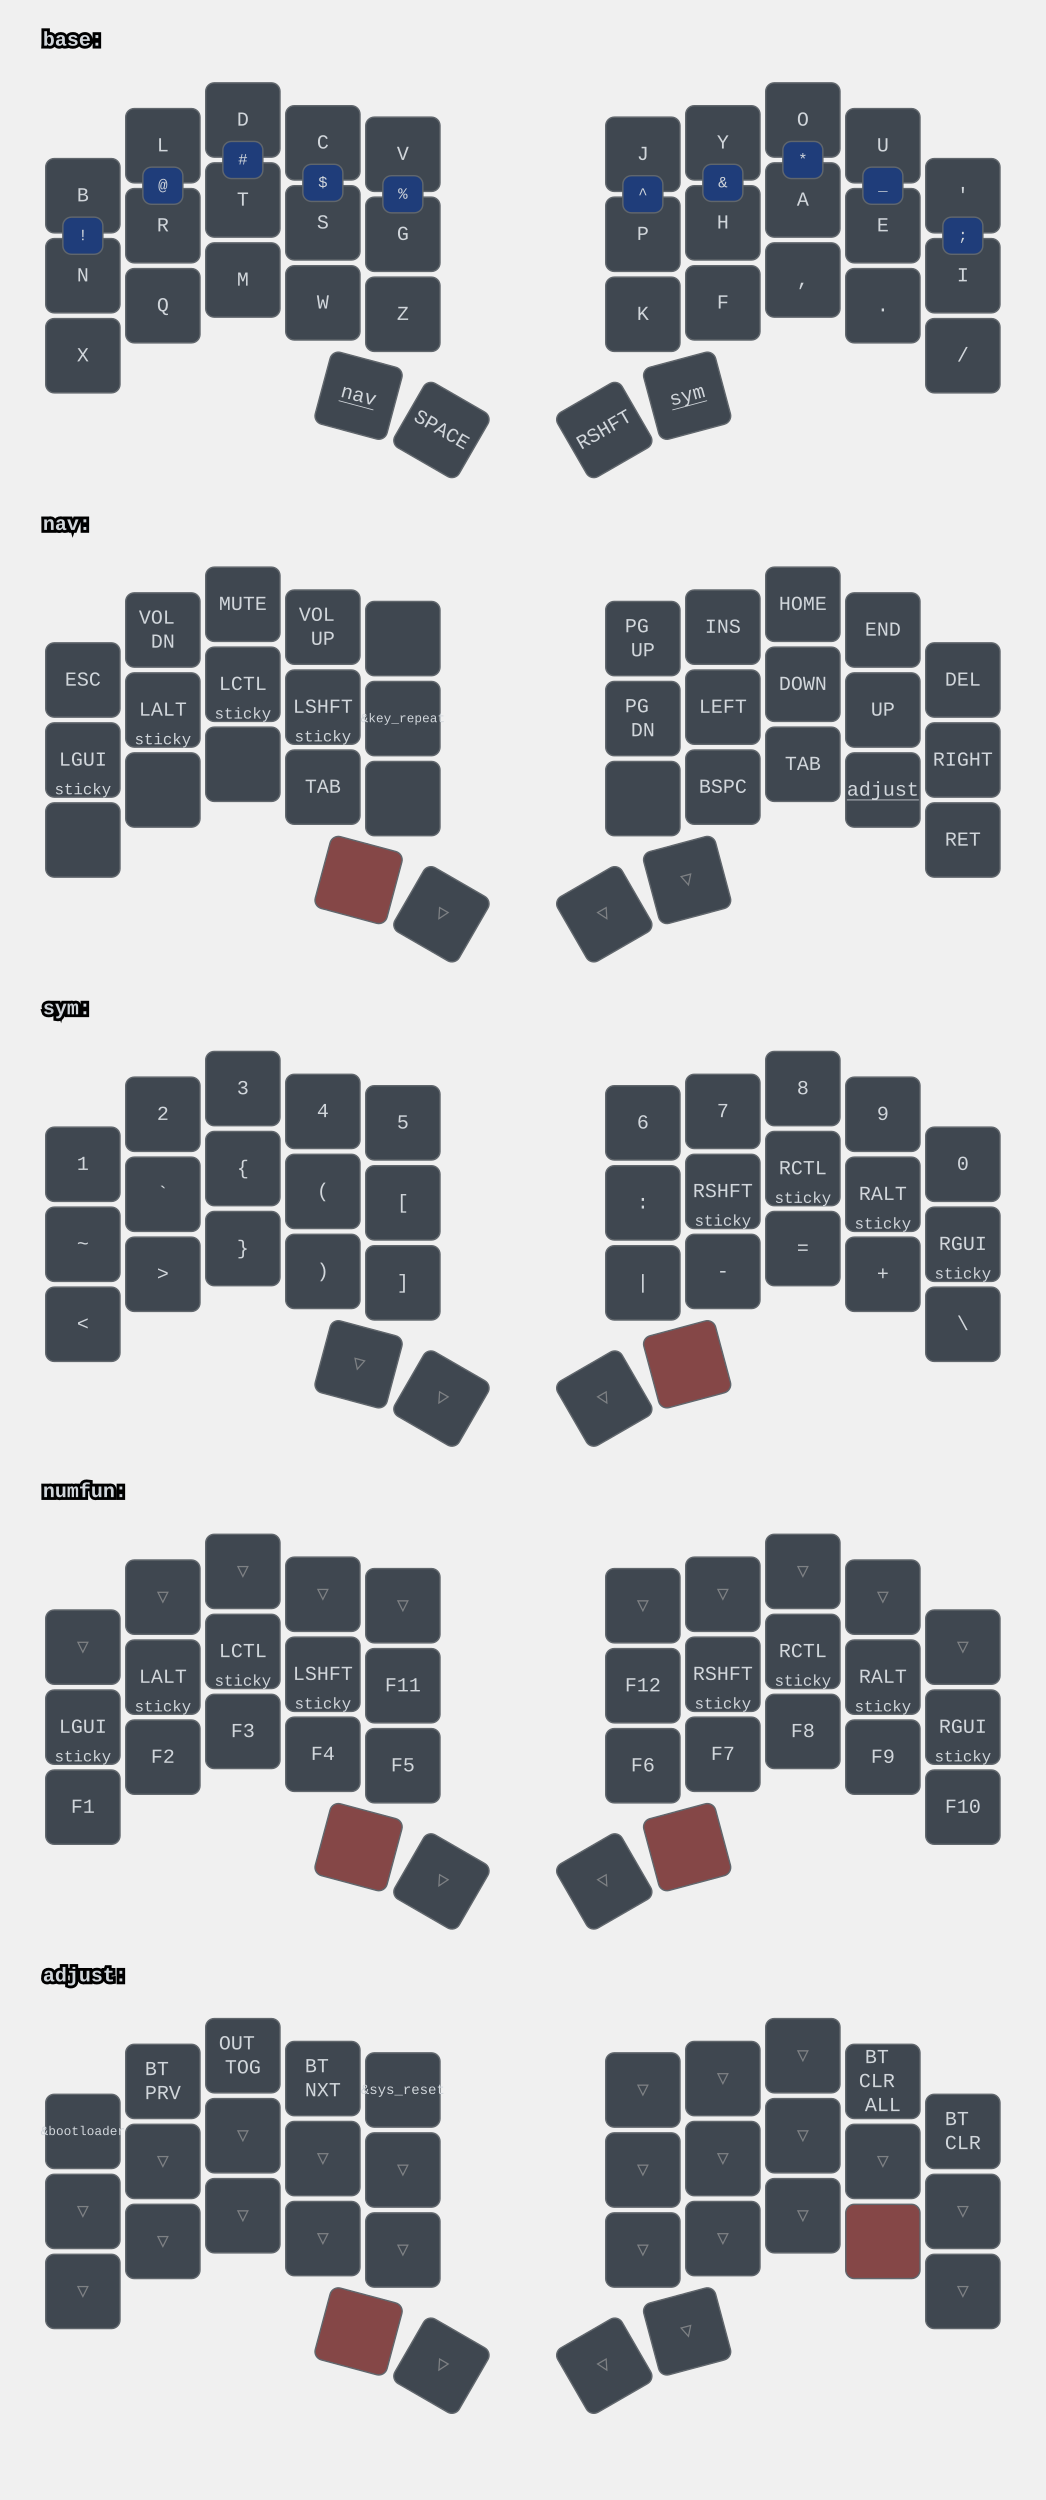
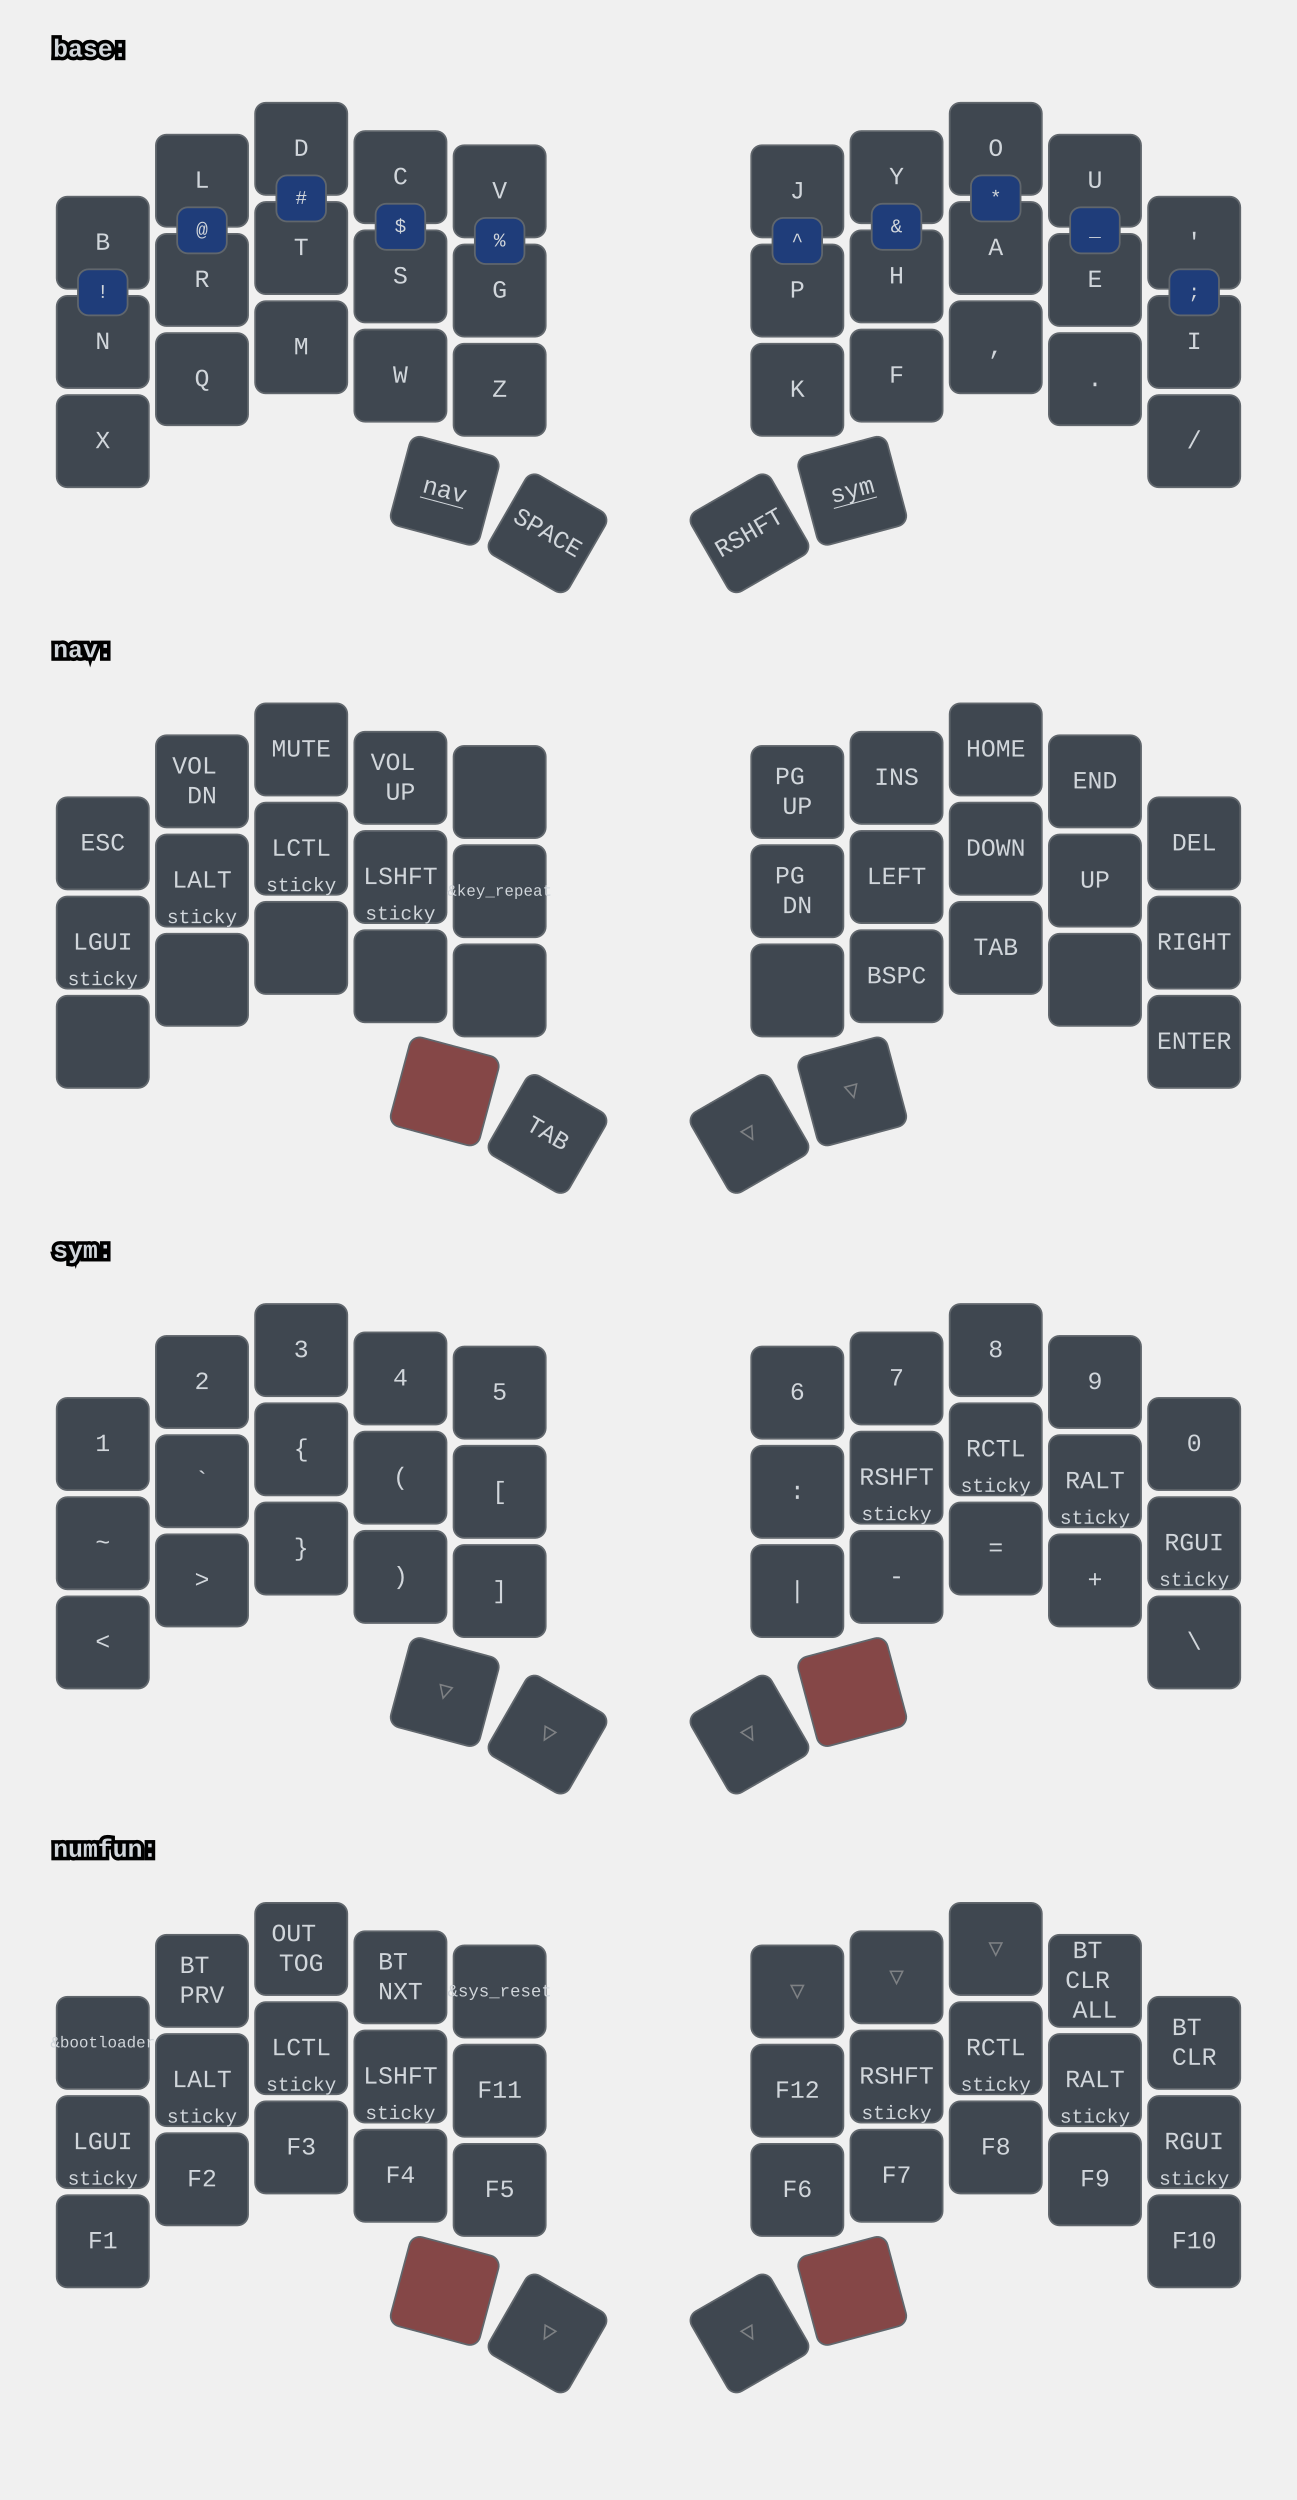
- <svg xmlns="http://www.w3.org/2000/svg" width="732" height="1750" viewBox="0 0 732 1750" class="keymap">
+ <svg xmlns="http://www.w3.org/2000/svg" width="732" height="1411" viewBox="0 0 732 1411" class="keymap">
  <style>/* inherit to force styles through use tags */
svg path {
    fill: inherit;
}

/* font and background color specifications */
svg.keymap {
    font-family: SFMono-Regular,Consolas,Liberation Mono,Menlo,monospace;
    font-size: 14px;
    font-kerning: normal;
    text-rendering: optimizeLegibility;
    fill: #24292e;
}

/* default key styling */
rect.key {
    fill: #f6f8fa;
}

rect.key, rect.combo {
    stroke: #c9cccf;
    stroke-width: 1;
}

/* default key side styling, only used is draw_key_sides is set */
rect.side {
    filter: brightness(90%);
}

/* color accent for combo boxes */
rect.combo, rect.combo-separate {
    fill: #cdf;
}

/* color accent for held keys */
rect.held, rect.combo.held {
    fill: #fdd;
}

/* color accent for ghost (optional) keys */
rect.ghost, rect.combo.ghost {
    stroke-dasharray: 4, 4;
    stroke-width: 2;
}

text {
    text-anchor: middle;
    dominant-baseline: middle;
}

/* styling for layer labels */
text.label {
    font-weight: bold;
    text-anchor: start;
    stroke: white;
    stroke-width: 4;
    paint-order: stroke;
}

/* styling for optional footer */
text.footer {
    text-anchor: end;
    dominant-baseline: auto;
    stroke: white;
    stroke-width: 4;
    paint-order: stroke;
}

/* styling for combo tap, and key non-tap label text */
text.combo, text.hold, text.shifted, text.left, text.right, text.tl, text.tr, text.bl, text.br {
    font-size: 11px;
}

text.hold, text.bl, text.br {
    text-anchor: middle;
    dominant-baseline: auto;
}

text.shifted, text.tl, text.tr {
    text-anchor: middle;
    dominant-baseline: hanging;
}

text.left, text.tl, text.bl {
    text-anchor: start;
}

text.right, text.tr, text.br {
    text-anchor: end;
}

text.layer-activator {
    text-decoration: underline;
}

/* styling for hold/shifted label text in combo box */
text.combo.hold, text.combo.shifted, text.combo.left, text.combo.right {
    font-size: 8px;
}

/* lighter symbol for transparent keys */
text.trans {
    fill: #7b7e81;
}

/* styling for combo dendrons */
path.combo {
    stroke-width: 1;
    stroke: gray;
    fill: none;
}

/* Start Tabler Icons Cleanup */
/* cannot use height/width with glyphs */
.icon-tabler &gt; path {
    fill: inherit;
    stroke: inherit;
    stroke-width: 2;
}
/* hide tabler's default box */
.icon-tabler &gt; path[stroke="none"][fill="none"] {
    visibility: hidden;
}
/* End Tabler Icons Cleanup */

svg.keymap { fill: #d1d6db; }
rect.key { fill: #3f4750; }
rect.key, rect.combo { stroke: #60666c; }
rect.combo, rect.combo-separate { fill: #1f3d7a; }
rect.held, rect.combo.held { fill: #854747; }
text.label, text.footer { stroke: black; }
text.trans { fill: #7e8184; }
path.combo { stroke: #7f7f7f; }
</style>
  <g transform="translate(30, 0)" class="layer-base">
    <text x="0" y="28" class="label" id="base">base:</text>
    <g transform="translate(0, 56)">
      <g transform="translate(28, 81)" class="key keypos-0">
        <rect rx="6" ry="6" x="-26" y="-26" width="52" height="52" class="key" />
        <text x="0" y="0" class="key tap">B</text>
      </g>
      <g transform="translate(84, 46)" class="key keypos-1">
        <rect rx="6" ry="6" x="-26" y="-26" width="52" height="52" class="key" />
        <text x="0" y="0" class="key tap">L</text>
      </g>
      <g transform="translate(140, 28)" class="key keypos-2">
        <rect rx="6" ry="6" x="-26" y="-26" width="52" height="52" class="key" />
        <text x="0" y="0" class="key tap">D</text>
      </g>
      <g transform="translate(196, 44)" class="key keypos-3">
        <rect rx="6" ry="6" x="-26" y="-26" width="52" height="52" class="key" />
        <text x="0" y="0" class="key tap">C</text>
      </g>
      <g transform="translate(252, 52)" class="key keypos-4">
        <rect rx="6" ry="6" x="-26" y="-26" width="52" height="52" class="key" />
        <text x="0" y="0" class="key tap">V</text>
      </g>
      <g transform="translate(420, 52)" class="key keypos-5">
        <rect rx="6" ry="6" x="-26" y="-26" width="52" height="52" class="key" />
        <text x="0" y="0" class="key tap">J</text>
      </g>
      <g transform="translate(476, 44)" class="key keypos-6">
        <rect rx="6" ry="6" x="-26" y="-26" width="52" height="52" class="key" />
        <text x="0" y="0" class="key tap">Y</text>
      </g>
      <g transform="translate(532, 28)" class="key keypos-7">
        <rect rx="6" ry="6" x="-26" y="-26" width="52" height="52" class="key" />
        <text x="0" y="0" class="key tap">O</text>
      </g>
      <g transform="translate(588, 46)" class="key keypos-8">
        <rect rx="6" ry="6" x="-26" y="-26" width="52" height="52" class="key" />
        <text x="0" y="0" class="key tap">U</text>
      </g>
      <g transform="translate(644, 81)" class="key keypos-9">
        <rect rx="6" ry="6" x="-26" y="-26" width="52" height="52" class="key" />
        <text x="0" y="0" class="key tap">'</text>
      </g>
      <g transform="translate(28, 137)" class="key keypos-10">
        <rect rx="6" ry="6" x="-26" y="-26" width="52" height="52" class="key" />
        <text x="0" y="0" class="key tap">N</text>
      </g>
      <g transform="translate(84, 102)" class="key keypos-11">
        <rect rx="6" ry="6" x="-26" y="-26" width="52" height="52" class="key" />
        <text x="0" y="0" class="key tap">R</text>
      </g>
      <g transform="translate(140, 84)" class="key keypos-12">
        <rect rx="6" ry="6" x="-26" y="-26" width="52" height="52" class="key" />
        <text x="0" y="0" class="key tap">T</text>
      </g>
      <g transform="translate(196, 100)" class="key keypos-13">
        <rect rx="6" ry="6" x="-26" y="-26" width="52" height="52" class="key" />
        <text x="0" y="0" class="key tap">S</text>
      </g>
      <g transform="translate(252, 108)" class="key keypos-14">
        <rect rx="6" ry="6" x="-26" y="-26" width="52" height="52" class="key" />
        <text x="0" y="0" class="key tap">G</text>
      </g>
      <g transform="translate(420, 108)" class="key keypos-15">
        <rect rx="6" ry="6" x="-26" y="-26" width="52" height="52" class="key" />
        <text x="0" y="0" class="key tap">P</text>
      </g>
      <g transform="translate(476, 100)" class="key keypos-16">
        <rect rx="6" ry="6" x="-26" y="-26" width="52" height="52" class="key" />
        <text x="0" y="0" class="key tap">H</text>
      </g>
      <g transform="translate(532, 84)" class="key keypos-17">
        <rect rx="6" ry="6" x="-26" y="-26" width="52" height="52" class="key" />
        <text x="0" y="0" class="key tap">A</text>
      </g>
      <g transform="translate(588, 102)" class="key keypos-18">
        <rect rx="6" ry="6" x="-26" y="-26" width="52" height="52" class="key" />
        <text x="0" y="0" class="key tap">E</text>
      </g>
      <g transform="translate(644, 137)" class="key keypos-19">
        <rect rx="6" ry="6" x="-26" y="-26" width="52" height="52" class="key" />
        <text x="0" y="0" class="key tap">I</text>
      </g>
      <g transform="translate(28, 193)" class="key keypos-20">
        <rect rx="6" ry="6" x="-26" y="-26" width="52" height="52" class="key" />
        <text x="0" y="0" class="key tap">X</text>
      </g>
      <g transform="translate(84, 158)" class="key keypos-21">
        <rect rx="6" ry="6" x="-26" y="-26" width="52" height="52" class="key" />
        <text x="0" y="0" class="key tap">Q</text>
      </g>
      <g transform="translate(140, 140)" class="key keypos-22">
        <rect rx="6" ry="6" x="-26" y="-26" width="52" height="52" class="key" />
        <text x="0" y="0" class="key tap">M</text>
      </g>
      <g transform="translate(196, 156)" class="key keypos-23">
        <rect rx="6" ry="6" x="-26" y="-26" width="52" height="52" class="key" />
        <text x="0" y="0" class="key tap">W</text>
      </g>
      <g transform="translate(252, 164)" class="key keypos-24">
        <rect rx="6" ry="6" x="-26" y="-26" width="52" height="52" class="key" />
        <text x="0" y="0" class="key tap">Z</text>
      </g>
      <g transform="translate(420, 164)" class="key keypos-25">
        <rect rx="6" ry="6" x="-26" y="-26" width="52" height="52" class="key" />
        <text x="0" y="0" class="key tap">K</text>
      </g>
      <g transform="translate(476, 156)" class="key keypos-26">
        <rect rx="6" ry="6" x="-26" y="-26" width="52" height="52" class="key" />
        <text x="0" y="0" class="key tap">F</text>
      </g>
      <g transform="translate(532, 140)" class="key keypos-27">
        <rect rx="6" ry="6" x="-26" y="-26" width="52" height="52" class="key" />
        <text x="0" y="0" class="key tap">,</text>
      </g>
      <g transform="translate(588, 158)" class="key keypos-28">
        <rect rx="6" ry="6" x="-26" y="-26" width="52" height="52" class="key" />
        <text x="0" y="0" class="key tap">.</text>
      </g>
      <g transform="translate(644, 193)" class="key keypos-29">
        <rect rx="6" ry="6" x="-26" y="-26" width="52" height="52" class="key" />
        <text x="0" y="0" class="key tap">/</text>
      </g>
      <g transform="translate(221, 221) rotate(15.0)" class="key keypos-30">
        <rect rx="6" ry="6" x="-26" y="-26" width="52" height="52" class="key" />
        <a href="#nav">
          <text x="0" y="0" class="key tap layer-activator">nav</text>
        </a>
      </g>
      <g transform="translate(279, 245) rotate(30.0)" class="key keypos-31">
        <rect rx="6" ry="6" x="-26" y="-26" width="52" height="52" class="key" />
        <text x="0" y="0" class="key tap">SPACE</text>
      </g>
      <g transform="translate(393, 245) rotate(-30.0)" class="key keypos-32">
        <rect rx="6" ry="6" x="-26" y="-26" width="52" height="52" class="key" />
        <text x="0" y="0" class="key tap">RSHFT</text>
      </g>
      <g transform="translate(451, 221) rotate(-15.0)" class="key keypos-33">
        <rect rx="6" ry="6" x="-26" y="-26" width="52" height="52" class="key" />
        <a href="#sym">
          <text x="0" y="0" class="key tap layer-activator">sym</text>
        </a>
      </g>
      <g class="combo combopos-0">
        <rect rx="6" ry="6" x="14" y="96" width="28" height="26" class="combo" />
        <text x="28" y="109" class="combo tap">!</text>
      </g>
      <g class="combo combopos-1">
        <rect rx="6" ry="6" x="70" y="61" width="28" height="26" class="combo" />
        <text x="84" y="74" class="combo tap">@</text>
      </g>
      <g class="combo combopos-2">
        <rect rx="6" ry="6" x="126" y="43" width="28" height="26" class="combo" />
        <text x="140" y="56" class="combo tap">#</text>
      </g>
      <g class="combo combopos-3">
        <rect rx="6" ry="6" x="182" y="59" width="28" height="26" class="combo" />
        <text x="196" y="72" class="combo tap">$</text>
      </g>
      <g class="combo combopos-4">
        <rect rx="6" ry="6" x="238" y="67" width="28" height="26" class="combo" />
        <text x="252" y="80" class="combo tap">%</text>
      </g>
      <g class="combo combopos-5">
        <rect rx="6" ry="6" x="406" y="67" width="28" height="26" class="combo" />
        <text x="420" y="80" class="combo tap">^</text>
      </g>
      <g class="combo combopos-6">
        <rect rx="6" ry="6" x="462" y="59" width="28" height="26" class="combo" />
        <text x="476" y="72" class="combo tap">&amp;</text>
      </g>
      <g class="combo combopos-7">
        <rect rx="6" ry="6" x="518" y="43" width="28" height="26" class="combo" />
        <text x="532" y="56" class="combo tap">*</text>
      </g>
      <g class="combo combopos-8">
        <rect rx="6" ry="6" x="574" y="61" width="28" height="26" class="combo" />
        <text x="588" y="74" class="combo tap">_</text>
      </g>
      <g class="combo combopos-9">
        <rect rx="6" ry="6" x="630" y="96" width="28" height="26" class="combo" />
        <text x="644" y="109" class="combo tap">;</text>
      </g>
    </g>
  </g>
  <g transform="translate(30, 339)" class="layer-nav">
    <text x="0" y="28" class="label" id="nav">nav:</text>
    <g transform="translate(0, 56)">
      <g transform="translate(28, 81)" class="key keypos-0">
        <rect rx="6" ry="6" x="-26" y="-26" width="52" height="52" class="key" />
        <text x="0" y="0" class="key tap">ESC</text>
      </g>
      <g transform="translate(84, 46)" class="key keypos-1">
        <rect rx="6" ry="6" x="-26" y="-26" width="52" height="52" class="key" />
        <text x="0" y="0" class="key tap">
          <tspan x="0" dy="-0.6em">VOL</tspan>
          <tspan x="0" dy="1.2em">DN</tspan>
        </text>
      </g>
      <g transform="translate(140, 28)" class="key keypos-2">
        <rect rx="6" ry="6" x="-26" y="-26" width="52" height="52" class="key" />
        <text x="0" y="0" class="key tap">MUTE</text>
      </g>
      <g transform="translate(196, 44)" class="key keypos-3">
        <rect rx="6" ry="6" x="-26" y="-26" width="52" height="52" class="key" />
        <text x="0" y="0" class="key tap">
          <tspan x="0" dy="-0.6em">VOL</tspan>
          <tspan x="0" dy="1.2em">UP</tspan>
        </text>
      </g>
      <g transform="translate(252, 52)" class="key keypos-4">
        <rect rx="6" ry="6" x="-26" y="-26" width="52" height="52" class="key" />
      </g>
      <g transform="translate(420, 52)" class="key keypos-5">
        <rect rx="6" ry="6" x="-26" y="-26" width="52" height="52" class="key" />
        <text x="0" y="0" class="key tap">
          <tspan x="0" dy="-0.6em">PG</tspan>
          <tspan x="0" dy="1.2em">UP</tspan>
        </text>
      </g>
      <g transform="translate(476, 44)" class="key keypos-6">
        <rect rx="6" ry="6" x="-26" y="-26" width="52" height="52" class="key" />
        <text x="0" y="0" class="key tap">INS</text>
      </g>
      <g transform="translate(532, 28)" class="key keypos-7">
        <rect rx="6" ry="6" x="-26" y="-26" width="52" height="52" class="key" />
        <text x="0" y="0" class="key tap">HOME</text>
      </g>
      <g transform="translate(588, 46)" class="key keypos-8">
        <rect rx="6" ry="6" x="-26" y="-26" width="52" height="52" class="key" />
        <text x="0" y="0" class="key tap">END</text>
      </g>
      <g transform="translate(644, 81)" class="key keypos-9">
        <rect rx="6" ry="6" x="-26" y="-26" width="52" height="52" class="key" />
        <text x="0" y="0" class="key tap">DEL</text>
      </g>
      <g transform="translate(28, 137)" class="key keypos-10">
        <rect rx="6" ry="6" x="-26" y="-26" width="52" height="52" class="key" />
        <text x="0" y="0" class="key tap">LGUI</text>
        <text x="0" y="24" class="key hold">sticky</text>
      </g>
      <g transform="translate(84, 102)" class="key keypos-11">
        <rect rx="6" ry="6" x="-26" y="-26" width="52" height="52" class="key" />
        <text x="0" y="0" class="key tap">LALT</text>
        <text x="0" y="24" class="key hold">sticky</text>
      </g>
      <g transform="translate(140, 84)" class="key keypos-12">
        <rect rx="6" ry="6" x="-26" y="-26" width="52" height="52" class="key" />
        <text x="0" y="0" class="key tap">LCTL</text>
        <text x="0" y="24" class="key hold">sticky</text>
      </g>
      <g transform="translate(196, 100)" class="key keypos-13">
        <rect rx="6" ry="6" x="-26" y="-26" width="52" height="52" class="key" />
        <text x="0" y="0" class="key tap">LSHFT</text>
        <text x="0" y="24" class="key hold">sticky</text>
      </g>
      <g transform="translate(252, 108)" class="key keypos-14">
        <rect rx="6" ry="6" x="-26" y="-26" width="52" height="52" class="key" />
        <text x="0" y="0" class="key tap">
          <tspan style="font-size: 64%">&amp;key_repeat</tspan>
        </text>
      </g>
      <g transform="translate(420, 108)" class="key keypos-15">
        <rect rx="6" ry="6" x="-26" y="-26" width="52" height="52" class="key" />
        <text x="0" y="0" class="key tap">
          <tspan x="0" dy="-0.6em">PG</tspan>
          <tspan x="0" dy="1.2em">DN</tspan>
        </text>
      </g>
      <g transform="translate(476, 100)" class="key keypos-16">
        <rect rx="6" ry="6" x="-26" y="-26" width="52" height="52" class="key" />
        <text x="0" y="0" class="key tap">LEFT</text>
      </g>
      <g transform="translate(532, 84)" class="key keypos-17">
        <rect rx="6" ry="6" x="-26" y="-26" width="52" height="52" class="key" />
        <text x="0" y="0" class="key tap">DOWN</text>
      </g>
      <g transform="translate(588, 102)" class="key keypos-18">
        <rect rx="6" ry="6" x="-26" y="-26" width="52" height="52" class="key" />
        <text x="0" y="0" class="key tap">UP</text>
      </g>
      <g transform="translate(644, 137)" class="key keypos-19">
        <rect rx="6" ry="6" x="-26" y="-26" width="52" height="52" class="key" />
        <text x="0" y="0" class="key tap">RIGHT</text>
      </g>
      <g transform="translate(28, 193)" class="key keypos-20">
        <rect rx="6" ry="6" x="-26" y="-26" width="52" height="52" class="key" />
      </g>
      <g transform="translate(84, 158)" class="key keypos-21">
        <rect rx="6" ry="6" x="-26" y="-26" width="52" height="52" class="key" />
      </g>
      <g transform="translate(140, 140)" class="key keypos-22">
        <rect rx="6" ry="6" x="-26" y="-26" width="52" height="52" class="key" />
      </g>
      <g transform="translate(196, 156)" class="key keypos-23">
        <rect rx="6" ry="6" x="-26" y="-26" width="52" height="52" class="key" />
+       </g>
+       <g transform="translate(252, 164)" class="key keypos-24">
+         <rect rx="6" ry="6" x="-26" y="-26" width="52" height="52" class="key" />
+       </g>
+       <g transform="translate(420, 164)" class="key keypos-25">
+         <rect rx="6" ry="6" x="-26" y="-26" width="52" height="52" class="key" />
+       </g>
+       <g transform="translate(476, 156)" class="key keypos-26">
+         <rect rx="6" ry="6" x="-26" y="-26" width="52" height="52" class="key" />
+         <text x="0" y="0" class="key tap">BSPC</text>
+       </g>
+       <g transform="translate(532, 140)" class="key keypos-27">
+         <rect rx="6" ry="6" x="-26" y="-26" width="52" height="52" class="key" />
        <text x="0" y="0" class="key tap">TAB</text>
      </g>
-       <g transform="translate(252, 164)" class="key keypos-24">
-         <rect rx="6" ry="6" x="-26" y="-26" width="52" height="52" class="key" />
-       </g>
-       <g transform="translate(420, 164)" class="key keypos-25">
-         <rect rx="6" ry="6" x="-26" y="-26" width="52" height="52" class="key" />
-       </g>
-       <g transform="translate(476, 156)" class="key keypos-26">
-         <rect rx="6" ry="6" x="-26" y="-26" width="52" height="52" class="key" />
-         <text x="0" y="0" class="key tap">BSPC</text>
-       </g>
-       <g transform="translate(532, 140)" class="key keypos-27">
-         <rect rx="6" ry="6" x="-26" y="-26" width="52" height="52" class="key" />
-         <text x="0" y="0" class="key tap">TAB</text>
-       </g>
      <g transform="translate(588, 158)" class="key keypos-28">
        <rect rx="6" ry="6" x="-26" y="-26" width="52" height="52" class="key" />
-         <a href="#adjust">
-           <text x="0" y="0" class="key tap layer-activator">adjust</text>
-         </a>
      </g>
      <g transform="translate(644, 193)" class="key keypos-29">
        <rect rx="6" ry="6" x="-26" y="-26" width="52" height="52" class="key" />
-         <text x="0" y="0" class="key tap">RET</text>
+         <text x="0" y="0" class="key tap">ENTER</text>
      </g>
      <g transform="translate(221, 221) rotate(15.0)" class="key held keypos-30">
        <rect rx="6" ry="6" x="-26" y="-26" width="52" height="52" class="key held" />
      </g>
-       <g transform="translate(279, 245) rotate(30.0)" class="key trans keypos-31">
-         <rect rx="6" ry="6" x="-26" y="-26" width="52" height="52" class="key trans" />
-         <text x="0" y="0" class="key trans tap">▽</text>
+       <g transform="translate(279, 245) rotate(30.0)" class="key keypos-31">
+         <rect rx="6" ry="6" x="-26" y="-26" width="52" height="52" class="key" />
+         <text x="0" y="0" class="key tap">TAB</text>
      </g>
      <g transform="translate(393, 245) rotate(-30.0)" class="key trans keypos-32">
        <rect rx="6" ry="6" x="-26" y="-26" width="52" height="52" class="key trans" />
        <text x="0" y="0" class="key trans tap">▽</text>
      </g>
      <g transform="translate(451, 221) rotate(-15.0)" class="key trans keypos-33">
        <rect rx="6" ry="6" x="-26" y="-26" width="52" height="52" class="key trans" />
        <text x="0" y="0" class="key trans tap">▽</text>
      </g>
    </g>
  </g>
  <g transform="translate(30, 678)" class="layer-sym">
    <text x="0" y="28" class="label" id="sym">sym:</text>
    <g transform="translate(0, 56)">
      <g transform="translate(28, 81)" class="key keypos-0">
        <rect rx="6" ry="6" x="-26" y="-26" width="52" height="52" class="key" />
        <text x="0" y="0" class="key tap">1</text>
      </g>
      <g transform="translate(84, 46)" class="key keypos-1">
        <rect rx="6" ry="6" x="-26" y="-26" width="52" height="52" class="key" />
        <text x="0" y="0" class="key tap">2</text>
      </g>
      <g transform="translate(140, 28)" class="key keypos-2">
        <rect rx="6" ry="6" x="-26" y="-26" width="52" height="52" class="key" />
        <text x="0" y="0" class="key tap">3</text>
      </g>
      <g transform="translate(196, 44)" class="key keypos-3">
        <rect rx="6" ry="6" x="-26" y="-26" width="52" height="52" class="key" />
        <text x="0" y="0" class="key tap">4</text>
      </g>
      <g transform="translate(252, 52)" class="key keypos-4">
        <rect rx="6" ry="6" x="-26" y="-26" width="52" height="52" class="key" />
        <text x="0" y="0" class="key tap">5</text>
      </g>
      <g transform="translate(420, 52)" class="key keypos-5">
        <rect rx="6" ry="6" x="-26" y="-26" width="52" height="52" class="key" />
        <text x="0" y="0" class="key tap">6</text>
      </g>
      <g transform="translate(476, 44)" class="key keypos-6">
        <rect rx="6" ry="6" x="-26" y="-26" width="52" height="52" class="key" />
        <text x="0" y="0" class="key tap">7</text>
      </g>
      <g transform="translate(532, 28)" class="key keypos-7">
        <rect rx="6" ry="6" x="-26" y="-26" width="52" height="52" class="key" />
        <text x="0" y="0" class="key tap">8</text>
      </g>
      <g transform="translate(588, 46)" class="key keypos-8">
        <rect rx="6" ry="6" x="-26" y="-26" width="52" height="52" class="key" />
        <text x="0" y="0" class="key tap">9</text>
      </g>
      <g transform="translate(644, 81)" class="key keypos-9">
        <rect rx="6" ry="6" x="-26" y="-26" width="52" height="52" class="key" />
        <text x="0" y="0" class="key tap">0</text>
      </g>
      <g transform="translate(28, 137)" class="key keypos-10">
        <rect rx="6" ry="6" x="-26" y="-26" width="52" height="52" class="key" />
        <text x="0" y="0" class="key tap">~</text>
      </g>
      <g transform="translate(84, 102)" class="key keypos-11">
        <rect rx="6" ry="6" x="-26" y="-26" width="52" height="52" class="key" />
        <text x="0" y="0" class="key tap">`</text>
      </g>
      <g transform="translate(140, 84)" class="key keypos-12">
        <rect rx="6" ry="6" x="-26" y="-26" width="52" height="52" class="key" />
        <text x="0" y="0" class="key tap">{</text>
      </g>
      <g transform="translate(196, 100)" class="key keypos-13">
        <rect rx="6" ry="6" x="-26" y="-26" width="52" height="52" class="key" />
        <text x="0" y="0" class="key tap">(</text>
      </g>
      <g transform="translate(252, 108)" class="key keypos-14">
        <rect rx="6" ry="6" x="-26" y="-26" width="52" height="52" class="key" />
        <text x="0" y="0" class="key tap">[</text>
      </g>
      <g transform="translate(420, 108)" class="key keypos-15">
        <rect rx="6" ry="6" x="-26" y="-26" width="52" height="52" class="key" />
        <text x="0" y="0" class="key tap">:</text>
      </g>
      <g transform="translate(476, 100)" class="key keypos-16">
        <rect rx="6" ry="6" x="-26" y="-26" width="52" height="52" class="key" />
        <text x="0" y="0" class="key tap">RSHFT</text>
        <text x="0" y="24" class="key hold">sticky</text>
      </g>
      <g transform="translate(532, 84)" class="key keypos-17">
        <rect rx="6" ry="6" x="-26" y="-26" width="52" height="52" class="key" />
        <text x="0" y="0" class="key tap">RCTL</text>
        <text x="0" y="24" class="key hold">sticky</text>
      </g>
      <g transform="translate(588, 102)" class="key keypos-18">
        <rect rx="6" ry="6" x="-26" y="-26" width="52" height="52" class="key" />
        <text x="0" y="0" class="key tap">RALT</text>
        <text x="0" y="24" class="key hold">sticky</text>
      </g>
      <g transform="translate(644, 137)" class="key keypos-19">
        <rect rx="6" ry="6" x="-26" y="-26" width="52" height="52" class="key" />
        <text x="0" y="0" class="key tap">RGUI</text>
        <text x="0" y="24" class="key hold">sticky</text>
      </g>
      <g transform="translate(28, 193)" class="key keypos-20">
        <rect rx="6" ry="6" x="-26" y="-26" width="52" height="52" class="key" />
        <text x="0" y="0" class="key tap">&lt;</text>
      </g>
      <g transform="translate(84, 158)" class="key keypos-21">
        <rect rx="6" ry="6" x="-26" y="-26" width="52" height="52" class="key" />
        <text x="0" y="0" class="key tap">&gt;</text>
      </g>
      <g transform="translate(140, 140)" class="key keypos-22">
        <rect rx="6" ry="6" x="-26" y="-26" width="52" height="52" class="key" />
        <text x="0" y="0" class="key tap">}</text>
      </g>
      <g transform="translate(196, 156)" class="key keypos-23">
        <rect rx="6" ry="6" x="-26" y="-26" width="52" height="52" class="key" />
        <text x="0" y="0" class="key tap">)</text>
      </g>
      <g transform="translate(252, 164)" class="key keypos-24">
        <rect rx="6" ry="6" x="-26" y="-26" width="52" height="52" class="key" />
        <text x="0" y="0" class="key tap">]</text>
      </g>
      <g transform="translate(420, 164)" class="key keypos-25">
        <rect rx="6" ry="6" x="-26" y="-26" width="52" height="52" class="key" />
        <text x="0" y="0" class="key tap">|</text>
      </g>
      <g transform="translate(476, 156)" class="key keypos-26">
        <rect rx="6" ry="6" x="-26" y="-26" width="52" height="52" class="key" />
        <text x="0" y="0" class="key tap">-</text>
      </g>
      <g transform="translate(532, 140)" class="key keypos-27">
        <rect rx="6" ry="6" x="-26" y="-26" width="52" height="52" class="key" />
        <text x="0" y="0" class="key tap">=</text>
      </g>
      <g transform="translate(588, 158)" class="key keypos-28">
        <rect rx="6" ry="6" x="-26" y="-26" width="52" height="52" class="key" />
        <text x="0" y="0" class="key tap">+</text>
      </g>
      <g transform="translate(644, 193)" class="key keypos-29">
        <rect rx="6" ry="6" x="-26" y="-26" width="52" height="52" class="key" />
        <text x="0" y="0" class="key tap">\</text>
      </g>
      <g transform="translate(221, 221) rotate(15.0)" class="key trans keypos-30">
        <rect rx="6" ry="6" x="-26" y="-26" width="52" height="52" class="key trans" />
        <text x="0" y="0" class="key trans tap">▽</text>
      </g>
      <g transform="translate(279, 245) rotate(30.0)" class="key trans keypos-31">
        <rect rx="6" ry="6" x="-26" y="-26" width="52" height="52" class="key trans" />
        <text x="0" y="0" class="key trans tap">▽</text>
      </g>
      <g transform="translate(393, 245) rotate(-30.0)" class="key trans keypos-32">
        <rect rx="6" ry="6" x="-26" y="-26" width="52" height="52" class="key trans" />
        <text x="0" y="0" class="key trans tap">▽</text>
      </g>
      <g transform="translate(451, 221) rotate(-15.0)" class="key held keypos-33">
        <rect rx="6" ry="6" x="-26" y="-26" width="52" height="52" class="key held" />
      </g>
    </g>
  </g>
  <g transform="translate(30, 1016)" class="layer-numfun">
    <text x="0" y="28" class="label" id="numfun">numfun:</text>
    <g transform="translate(0, 56)">
-       <g transform="translate(28, 81)" class="key trans keypos-0">
-         <rect rx="6" ry="6" x="-26" y="-26" width="52" height="52" class="key trans" />
-         <text x="0" y="0" class="key trans tap">▽</text>
-       </g>
-       <g transform="translate(84, 46)" class="key trans keypos-1">
-         <rect rx="6" ry="6" x="-26" y="-26" width="52" height="52" class="key trans" />
-         <text x="0" y="0" class="key trans tap">▽</text>
-       </g>
-       <g transform="translate(140, 28)" class="key trans keypos-2">
-         <rect rx="6" ry="6" x="-26" y="-26" width="52" height="52" class="key trans" />
-         <text x="0" y="0" class="key trans tap">▽</text>
-       </g>
-       <g transform="translate(196, 44)" class="key trans keypos-3">
-         <rect rx="6" ry="6" x="-26" y="-26" width="52" height="52" class="key trans" />
-         <text x="0" y="0" class="key trans tap">▽</text>
-       </g>
-       <g transform="translate(252, 52)" class="key trans keypos-4">
-         <rect rx="6" ry="6" x="-26" y="-26" width="52" height="52" class="key trans" />
-         <text x="0" y="0" class="key trans tap">▽</text>
-       </g>
-       <g transform="translate(420, 52)" class="key trans keypos-5">
-         <rect rx="6" ry="6" x="-26" y="-26" width="52" height="52" class="key trans" />
-         <text x="0" y="0" class="key trans tap">▽</text>
-       </g>
-       <g transform="translate(476, 44)" class="key trans keypos-6">
-         <rect rx="6" ry="6" x="-26" y="-26" width="52" height="52" class="key trans" />
-         <text x="0" y="0" class="key trans tap">▽</text>
-       </g>
-       <g transform="translate(532, 28)" class="key trans keypos-7">
-         <rect rx="6" ry="6" x="-26" y="-26" width="52" height="52" class="key trans" />
-         <text x="0" y="0" class="key trans tap">▽</text>
-       </g>
-       <g transform="translate(588, 46)" class="key trans keypos-8">
-         <rect rx="6" ry="6" x="-26" y="-26" width="52" height="52" class="key trans" />
-         <text x="0" y="0" class="key trans tap">▽</text>
-       </g>
-       <g transform="translate(644, 81)" class="key trans keypos-9">
-         <rect rx="6" ry="6" x="-26" y="-26" width="52" height="52" class="key trans" />
-         <text x="0" y="0" class="key trans tap">▽</text>
-       </g>
-       <g transform="translate(28, 137)" class="key keypos-10">
-         <rect rx="6" ry="6" x="-26" y="-26" width="52" height="52" class="key" />
-         <text x="0" y="0" class="key tap">LGUI</text>
-         <text x="0" y="24" class="key hold">sticky</text>
-       </g>
-       <g transform="translate(84, 102)" class="key keypos-11">
-         <rect rx="6" ry="6" x="-26" y="-26" width="52" height="52" class="key" />
-         <text x="0" y="0" class="key tap">LALT</text>
-         <text x="0" y="24" class="key hold">sticky</text>
-       </g>
-       <g transform="translate(140, 84)" class="key keypos-12">
-         <rect rx="6" ry="6" x="-26" y="-26" width="52" height="52" class="key" />
-         <text x="0" y="0" class="key tap">LCTL</text>
-         <text x="0" y="24" class="key hold">sticky</text>
-       </g>
-       <g transform="translate(196, 100)" class="key keypos-13">
-         <rect rx="6" ry="6" x="-26" y="-26" width="52" height="52" class="key" />
-         <text x="0" y="0" class="key tap">LSHFT</text>
-         <text x="0" y="24" class="key hold">sticky</text>
-       </g>
-       <g transform="translate(252, 108)" class="key keypos-14">
-         <rect rx="6" ry="6" x="-26" y="-26" width="52" height="52" class="key" />
-         <text x="0" y="0" class="key tap">F11</text>
-       </g>
-       <g transform="translate(420, 108)" class="key keypos-15">
-         <rect rx="6" ry="6" x="-26" y="-26" width="52" height="52" class="key" />
-         <text x="0" y="0" class="key tap">F12</text>
-       </g>
-       <g transform="translate(476, 100)" class="key keypos-16">
-         <rect rx="6" ry="6" x="-26" y="-26" width="52" height="52" class="key" />
-         <text x="0" y="0" class="key tap">RSHFT</text>
-         <text x="0" y="24" class="key hold">sticky</text>
-       </g>
-       <g transform="translate(532, 84)" class="key keypos-17">
-         <rect rx="6" ry="6" x="-26" y="-26" width="52" height="52" class="key" />
-         <text x="0" y="0" class="key tap">RCTL</text>
-         <text x="0" y="24" class="key hold">sticky</text>
-       </g>
-       <g transform="translate(588, 102)" class="key keypos-18">
-         <rect rx="6" ry="6" x="-26" y="-26" width="52" height="52" class="key" />
-         <text x="0" y="0" class="key tap">RALT</text>
-         <text x="0" y="24" class="key hold">sticky</text>
-       </g>
-       <g transform="translate(644, 137)" class="key keypos-19">
-         <rect rx="6" ry="6" x="-26" y="-26" width="52" height="52" class="key" />
-         <text x="0" y="0" class="key tap">RGUI</text>
-         <text x="0" y="24" class="key hold">sticky</text>
-       </g>
-       <g transform="translate(28, 193)" class="key keypos-20">
-         <rect rx="6" ry="6" x="-26" y="-26" width="52" height="52" class="key" />
-         <text x="0" y="0" class="key tap">F1</text>
-       </g>
-       <g transform="translate(84, 158)" class="key keypos-21">
-         <rect rx="6" ry="6" x="-26" y="-26" width="52" height="52" class="key" />
-         <text x="0" y="0" class="key tap">F2</text>
-       </g>
-       <g transform="translate(140, 140)" class="key keypos-22">
-         <rect rx="6" ry="6" x="-26" y="-26" width="52" height="52" class="key" />
-         <text x="0" y="0" class="key tap">F3</text>
-       </g>
-       <g transform="translate(196, 156)" class="key keypos-23">
-         <rect rx="6" ry="6" x="-26" y="-26" width="52" height="52" class="key" />
-         <text x="0" y="0" class="key tap">F4</text>
-       </g>
-       <g transform="translate(252, 164)" class="key keypos-24">
-         <rect rx="6" ry="6" x="-26" y="-26" width="52" height="52" class="key" />
-         <text x="0" y="0" class="key tap">F5</text>
-       </g>
-       <g transform="translate(420, 164)" class="key keypos-25">
-         <rect rx="6" ry="6" x="-26" y="-26" width="52" height="52" class="key" />
-         <text x="0" y="0" class="key tap">F6</text>
-       </g>
-       <g transform="translate(476, 156)" class="key keypos-26">
-         <rect rx="6" ry="6" x="-26" y="-26" width="52" height="52" class="key" />
-         <text x="0" y="0" class="key tap">F7</text>
-       </g>
-       <g transform="translate(532, 140)" class="key keypos-27">
-         <rect rx="6" ry="6" x="-26" y="-26" width="52" height="52" class="key" />
-         <text x="0" y="0" class="key tap">F8</text>
-       </g>
-       <g transform="translate(588, 158)" class="key keypos-28">
-         <rect rx="6" ry="6" x="-26" y="-26" width="52" height="52" class="key" />
-         <text x="0" y="0" class="key tap">F9</text>
-       </g>
-       <g transform="translate(644, 193)" class="key keypos-29">
-         <rect rx="6" ry="6" x="-26" y="-26" width="52" height="52" class="key" />
-         <text x="0" y="0" class="key tap">F10</text>
-       </g>
-       <g transform="translate(221, 221) rotate(15.0)" class="key held keypos-30">
-         <rect rx="6" ry="6" x="-26" y="-26" width="52" height="52" class="key held" />
-       </g>
-       <g transform="translate(279, 245) rotate(30.0)" class="key trans keypos-31">
-         <rect rx="6" ry="6" x="-26" y="-26" width="52" height="52" class="key trans" />
-         <text x="0" y="0" class="key trans tap">▽</text>
-       </g>
-       <g transform="translate(393, 245) rotate(-30.0)" class="key trans keypos-32">
-         <rect rx="6" ry="6" x="-26" y="-26" width="52" height="52" class="key trans" />
-         <text x="0" y="0" class="key trans tap">▽</text>
-       </g>
-       <g transform="translate(451, 221) rotate(-15.0)" class="key held keypos-33">
-         <rect rx="6" ry="6" x="-26" y="-26" width="52" height="52" class="key held" />
-       </g>
-     </g>
-   </g>
-   <g transform="translate(30, 1355)" class="layer-adjust">
-     <text x="0" y="28" class="label" id="adjust">adjust:</text>
-     <g transform="translate(0, 56)">
      <g transform="translate(28, 81)" class="key keypos-0">
        <rect rx="6" ry="6" x="-26" y="-26" width="52" height="52" class="key" />
        <text x="0" y="0" class="key tap">
          <tspan style="font-size: 64%">&amp;bootloader</tspan>
        </text>
      </g>
      <g transform="translate(84, 46)" class="key keypos-1">
        <rect rx="6" ry="6" x="-26" y="-26" width="52" height="52" class="key" />
        <text x="0" y="0" class="key tap">
          <tspan x="0" dy="-0.6em">BT</tspan>
          <tspan x="0" dy="1.2em">PRV</tspan>
        </text>
      </g>
      <g transform="translate(140, 28)" class="key keypos-2">
        <rect rx="6" ry="6" x="-26" y="-26" width="52" height="52" class="key" />
        <text x="0" y="0" class="key tap">
          <tspan x="0" dy="-0.6em">OUT</tspan>
          <tspan x="0" dy="1.2em">TOG</tspan>
        </text>
      </g>
      <g transform="translate(196, 44)" class="key keypos-3">
        <rect rx="6" ry="6" x="-26" y="-26" width="52" height="52" class="key" />
        <text x="0" y="0" class="key tap">
          <tspan x="0" dy="-0.6em">BT</tspan>
          <tspan x="0" dy="1.2em">NXT</tspan>
        </text>
      </g>
      <g transform="translate(252, 52)" class="key keypos-4">
        <rect rx="6" ry="6" x="-26" y="-26" width="52" height="52" class="key" />
        <text x="0" y="0" class="key tap">
          <tspan style="font-size: 70%">&amp;sys_reset</tspan>
        </text>
      </g>
      <g transform="translate(420, 52)" class="key trans keypos-5">
        <rect rx="6" ry="6" x="-26" y="-26" width="52" height="52" class="key trans" />
        <text x="0" y="0" class="key trans tap">▽</text>
      </g>
      <g transform="translate(476, 44)" class="key trans keypos-6">
        <rect rx="6" ry="6" x="-26" y="-26" width="52" height="52" class="key trans" />
        <text x="0" y="0" class="key trans tap">▽</text>
      </g>
      <g transform="translate(532, 28)" class="key trans keypos-7">
        <rect rx="6" ry="6" x="-26" y="-26" width="52" height="52" class="key trans" />
        <text x="0" y="0" class="key trans tap">▽</text>
      </g>
      <g transform="translate(588, 46)" class="key keypos-8">
        <rect rx="6" ry="6" x="-26" y="-26" width="52" height="52" class="key" />
        <text x="0" y="0" class="key tap">
          <tspan x="0" dy="-1.2em">BT</tspan>
          <tspan x="0" dy="1.2em">CLR</tspan>
          <tspan x="0" dy="1.2em">ALL</tspan>
        </text>
      </g>
      <g transform="translate(644, 81)" class="key keypos-9">
        <rect rx="6" ry="6" x="-26" y="-26" width="52" height="52" class="key" />
        <text x="0" y="0" class="key tap">
          <tspan x="0" dy="-0.6em">BT</tspan>
          <tspan x="0" dy="1.2em">CLR</tspan>
        </text>
      </g>
-       <g transform="translate(28, 137)" class="key trans keypos-10">
-         <rect rx="6" ry="6" x="-26" y="-26" width="52" height="52" class="key trans" />
-         <text x="0" y="0" class="key trans tap">▽</text>
-       </g>
-       <g transform="translate(84, 102)" class="key trans keypos-11">
-         <rect rx="6" ry="6" x="-26" y="-26" width="52" height="52" class="key trans" />
-         <text x="0" y="0" class="key trans tap">▽</text>
-       </g>
-       <g transform="translate(140, 84)" class="key trans keypos-12">
-         <rect rx="6" ry="6" x="-26" y="-26" width="52" height="52" class="key trans" />
-         <text x="0" y="0" class="key trans tap">▽</text>
-       </g>
-       <g transform="translate(196, 100)" class="key trans keypos-13">
-         <rect rx="6" ry="6" x="-26" y="-26" width="52" height="52" class="key trans" />
-         <text x="0" y="0" class="key trans tap">▽</text>
-       </g>
-       <g transform="translate(252, 108)" class="key trans keypos-14">
-         <rect rx="6" ry="6" x="-26" y="-26" width="52" height="52" class="key trans" />
-         <text x="0" y="0" class="key trans tap">▽</text>
-       </g>
-       <g transform="translate(420, 108)" class="key trans keypos-15">
-         <rect rx="6" ry="6" x="-26" y="-26" width="52" height="52" class="key trans" />
-         <text x="0" y="0" class="key trans tap">▽</text>
-       </g>
-       <g transform="translate(476, 100)" class="key trans keypos-16">
-         <rect rx="6" ry="6" x="-26" y="-26" width="52" height="52" class="key trans" />
-         <text x="0" y="0" class="key trans tap">▽</text>
-       </g>
-       <g transform="translate(532, 84)" class="key trans keypos-17">
-         <rect rx="6" ry="6" x="-26" y="-26" width="52" height="52" class="key trans" />
-         <text x="0" y="0" class="key trans tap">▽</text>
-       </g>
-       <g transform="translate(588, 102)" class="key trans keypos-18">
-         <rect rx="6" ry="6" x="-26" y="-26" width="52" height="52" class="key trans" />
-         <text x="0" y="0" class="key trans tap">▽</text>
-       </g>
-       <g transform="translate(644, 137)" class="key trans keypos-19">
-         <rect rx="6" ry="6" x="-26" y="-26" width="52" height="52" class="key trans" />
-         <text x="0" y="0" class="key trans tap">▽</text>
-       </g>
-       <g transform="translate(28, 193)" class="key trans keypos-20">
-         <rect rx="6" ry="6" x="-26" y="-26" width="52" height="52" class="key trans" />
-         <text x="0" y="0" class="key trans tap">▽</text>
-       </g>
-       <g transform="translate(84, 158)" class="key trans keypos-21">
-         <rect rx="6" ry="6" x="-26" y="-26" width="52" height="52" class="key trans" />
-         <text x="0" y="0" class="key trans tap">▽</text>
-       </g>
-       <g transform="translate(140, 140)" class="key trans keypos-22">
-         <rect rx="6" ry="6" x="-26" y="-26" width="52" height="52" class="key trans" />
-         <text x="0" y="0" class="key trans tap">▽</text>
-       </g>
-       <g transform="translate(196, 156)" class="key trans keypos-23">
-         <rect rx="6" ry="6" x="-26" y="-26" width="52" height="52" class="key trans" />
-         <text x="0" y="0" class="key trans tap">▽</text>
-       </g>
-       <g transform="translate(252, 164)" class="key trans keypos-24">
-         <rect rx="6" ry="6" x="-26" y="-26" width="52" height="52" class="key trans" />
-         <text x="0" y="0" class="key trans tap">▽</text>
-       </g>
-       <g transform="translate(420, 164)" class="key trans keypos-25">
-         <rect rx="6" ry="6" x="-26" y="-26" width="52" height="52" class="key trans" />
-         <text x="0" y="0" class="key trans tap">▽</text>
-       </g>
-       <g transform="translate(476, 156)" class="key trans keypos-26">
-         <rect rx="6" ry="6" x="-26" y="-26" width="52" height="52" class="key trans" />
-         <text x="0" y="0" class="key trans tap">▽</text>
-       </g>
-       <g transform="translate(532, 140)" class="key trans keypos-27">
-         <rect rx="6" ry="6" x="-26" y="-26" width="52" height="52" class="key trans" />
-         <text x="0" y="0" class="key trans tap">▽</text>
-       </g>
-       <g transform="translate(588, 158)" class="key held keypos-28">
-         <rect rx="6" ry="6" x="-26" y="-26" width="52" height="52" class="key held" />
-       </g>
-       <g transform="translate(644, 193)" class="key trans keypos-29">
-         <rect rx="6" ry="6" x="-26" y="-26" width="52" height="52" class="key trans" />
-         <text x="0" y="0" class="key trans tap">▽</text>
+       <g transform="translate(28, 137)" class="key keypos-10">
+         <rect rx="6" ry="6" x="-26" y="-26" width="52" height="52" class="key" />
+         <text x="0" y="0" class="key tap">LGUI</text>
+         <text x="0" y="24" class="key hold">sticky</text>
+       </g>
+       <g transform="translate(84, 102)" class="key keypos-11">
+         <rect rx="6" ry="6" x="-26" y="-26" width="52" height="52" class="key" />
+         <text x="0" y="0" class="key tap">LALT</text>
+         <text x="0" y="24" class="key hold">sticky</text>
+       </g>
+       <g transform="translate(140, 84)" class="key keypos-12">
+         <rect rx="6" ry="6" x="-26" y="-26" width="52" height="52" class="key" />
+         <text x="0" y="0" class="key tap">LCTL</text>
+         <text x="0" y="24" class="key hold">sticky</text>
+       </g>
+       <g transform="translate(196, 100)" class="key keypos-13">
+         <rect rx="6" ry="6" x="-26" y="-26" width="52" height="52" class="key" />
+         <text x="0" y="0" class="key tap">LSHFT</text>
+         <text x="0" y="24" class="key hold">sticky</text>
+       </g>
+       <g transform="translate(252, 108)" class="key keypos-14">
+         <rect rx="6" ry="6" x="-26" y="-26" width="52" height="52" class="key" />
+         <text x="0" y="0" class="key tap">F11</text>
+       </g>
+       <g transform="translate(420, 108)" class="key keypos-15">
+         <rect rx="6" ry="6" x="-26" y="-26" width="52" height="52" class="key" />
+         <text x="0" y="0" class="key tap">F12</text>
+       </g>
+       <g transform="translate(476, 100)" class="key keypos-16">
+         <rect rx="6" ry="6" x="-26" y="-26" width="52" height="52" class="key" />
+         <text x="0" y="0" class="key tap">RSHFT</text>
+         <text x="0" y="24" class="key hold">sticky</text>
+       </g>
+       <g transform="translate(532, 84)" class="key keypos-17">
+         <rect rx="6" ry="6" x="-26" y="-26" width="52" height="52" class="key" />
+         <text x="0" y="0" class="key tap">RCTL</text>
+         <text x="0" y="24" class="key hold">sticky</text>
+       </g>
+       <g transform="translate(588, 102)" class="key keypos-18">
+         <rect rx="6" ry="6" x="-26" y="-26" width="52" height="52" class="key" />
+         <text x="0" y="0" class="key tap">RALT</text>
+         <text x="0" y="24" class="key hold">sticky</text>
+       </g>
+       <g transform="translate(644, 137)" class="key keypos-19">
+         <rect rx="6" ry="6" x="-26" y="-26" width="52" height="52" class="key" />
+         <text x="0" y="0" class="key tap">RGUI</text>
+         <text x="0" y="24" class="key hold">sticky</text>
+       </g>
+       <g transform="translate(28, 193)" class="key keypos-20">
+         <rect rx="6" ry="6" x="-26" y="-26" width="52" height="52" class="key" />
+         <text x="0" y="0" class="key tap">F1</text>
+       </g>
+       <g transform="translate(84, 158)" class="key keypos-21">
+         <rect rx="6" ry="6" x="-26" y="-26" width="52" height="52" class="key" />
+         <text x="0" y="0" class="key tap">F2</text>
+       </g>
+       <g transform="translate(140, 140)" class="key keypos-22">
+         <rect rx="6" ry="6" x="-26" y="-26" width="52" height="52" class="key" />
+         <text x="0" y="0" class="key tap">F3</text>
+       </g>
+       <g transform="translate(196, 156)" class="key keypos-23">
+         <rect rx="6" ry="6" x="-26" y="-26" width="52" height="52" class="key" />
+         <text x="0" y="0" class="key tap">F4</text>
+       </g>
+       <g transform="translate(252, 164)" class="key keypos-24">
+         <rect rx="6" ry="6" x="-26" y="-26" width="52" height="52" class="key" />
+         <text x="0" y="0" class="key tap">F5</text>
+       </g>
+       <g transform="translate(420, 164)" class="key keypos-25">
+         <rect rx="6" ry="6" x="-26" y="-26" width="52" height="52" class="key" />
+         <text x="0" y="0" class="key tap">F6</text>
+       </g>
+       <g transform="translate(476, 156)" class="key keypos-26">
+         <rect rx="6" ry="6" x="-26" y="-26" width="52" height="52" class="key" />
+         <text x="0" y="0" class="key tap">F7</text>
+       </g>
+       <g transform="translate(532, 140)" class="key keypos-27">
+         <rect rx="6" ry="6" x="-26" y="-26" width="52" height="52" class="key" />
+         <text x="0" y="0" class="key tap">F8</text>
+       </g>
+       <g transform="translate(588, 158)" class="key keypos-28">
+         <rect rx="6" ry="6" x="-26" y="-26" width="52" height="52" class="key" />
+         <text x="0" y="0" class="key tap">F9</text>
+       </g>
+       <g transform="translate(644, 193)" class="key keypos-29">
+         <rect rx="6" ry="6" x="-26" y="-26" width="52" height="52" class="key" />
+         <text x="0" y="0" class="key tap">F10</text>
      </g>
      <g transform="translate(221, 221) rotate(15.0)" class="key held keypos-30">
        <rect rx="6" ry="6" x="-26" y="-26" width="52" height="52" class="key held" />
      </g>
      <g transform="translate(279, 245) rotate(30.0)" class="key trans keypos-31">
        <rect rx="6" ry="6" x="-26" y="-26" width="52" height="52" class="key trans" />
        <text x="0" y="0" class="key trans tap">▽</text>
      </g>
      <g transform="translate(393, 245) rotate(-30.0)" class="key trans keypos-32">
        <rect rx="6" ry="6" x="-26" y="-26" width="52" height="52" class="key trans" />
        <text x="0" y="0" class="key trans tap">▽</text>
      </g>
-       <g transform="translate(451, 221) rotate(-15.0)" class="key trans keypos-33">
-         <rect rx="6" ry="6" x="-26" y="-26" width="52" height="52" class="key trans" />
-         <text x="0" y="0" class="key trans tap">▽</text>
+       <g transform="translate(451, 221) rotate(-15.0)" class="key held keypos-33">
+         <rect rx="6" ry="6" x="-26" y="-26" width="52" height="52" class="key held" />
      </g>
    </g>
  </g>
</svg>
